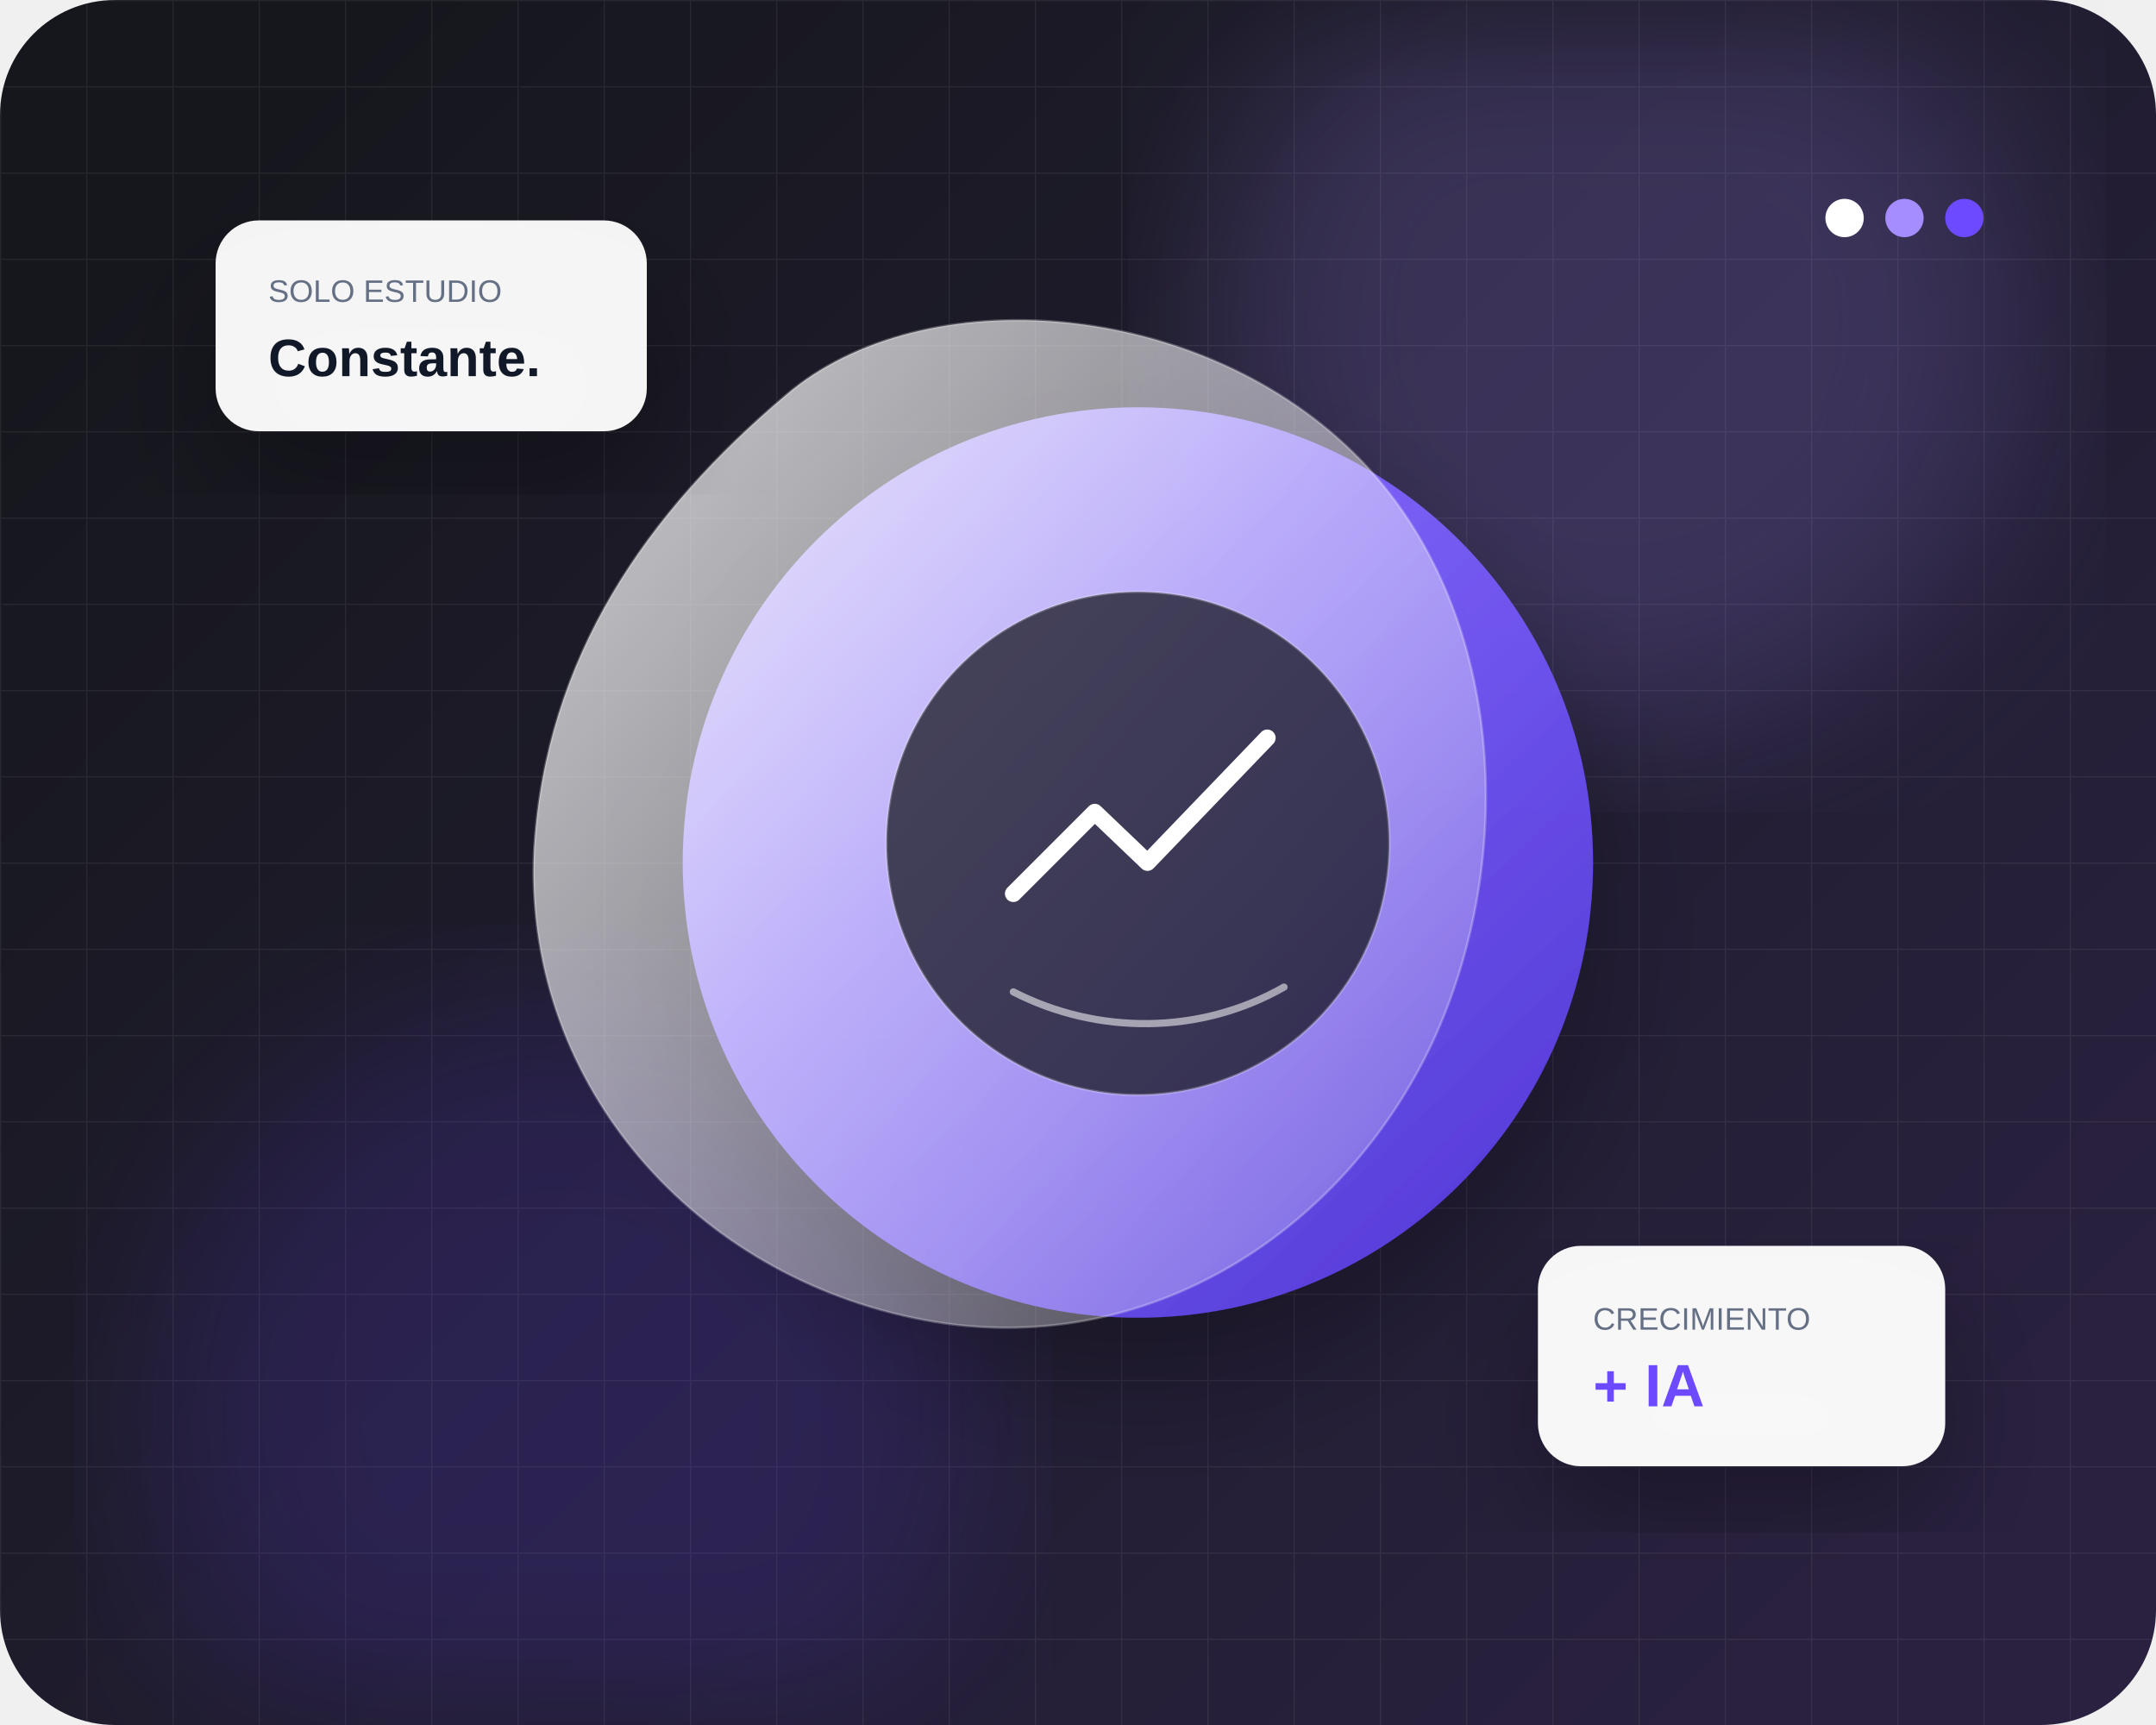
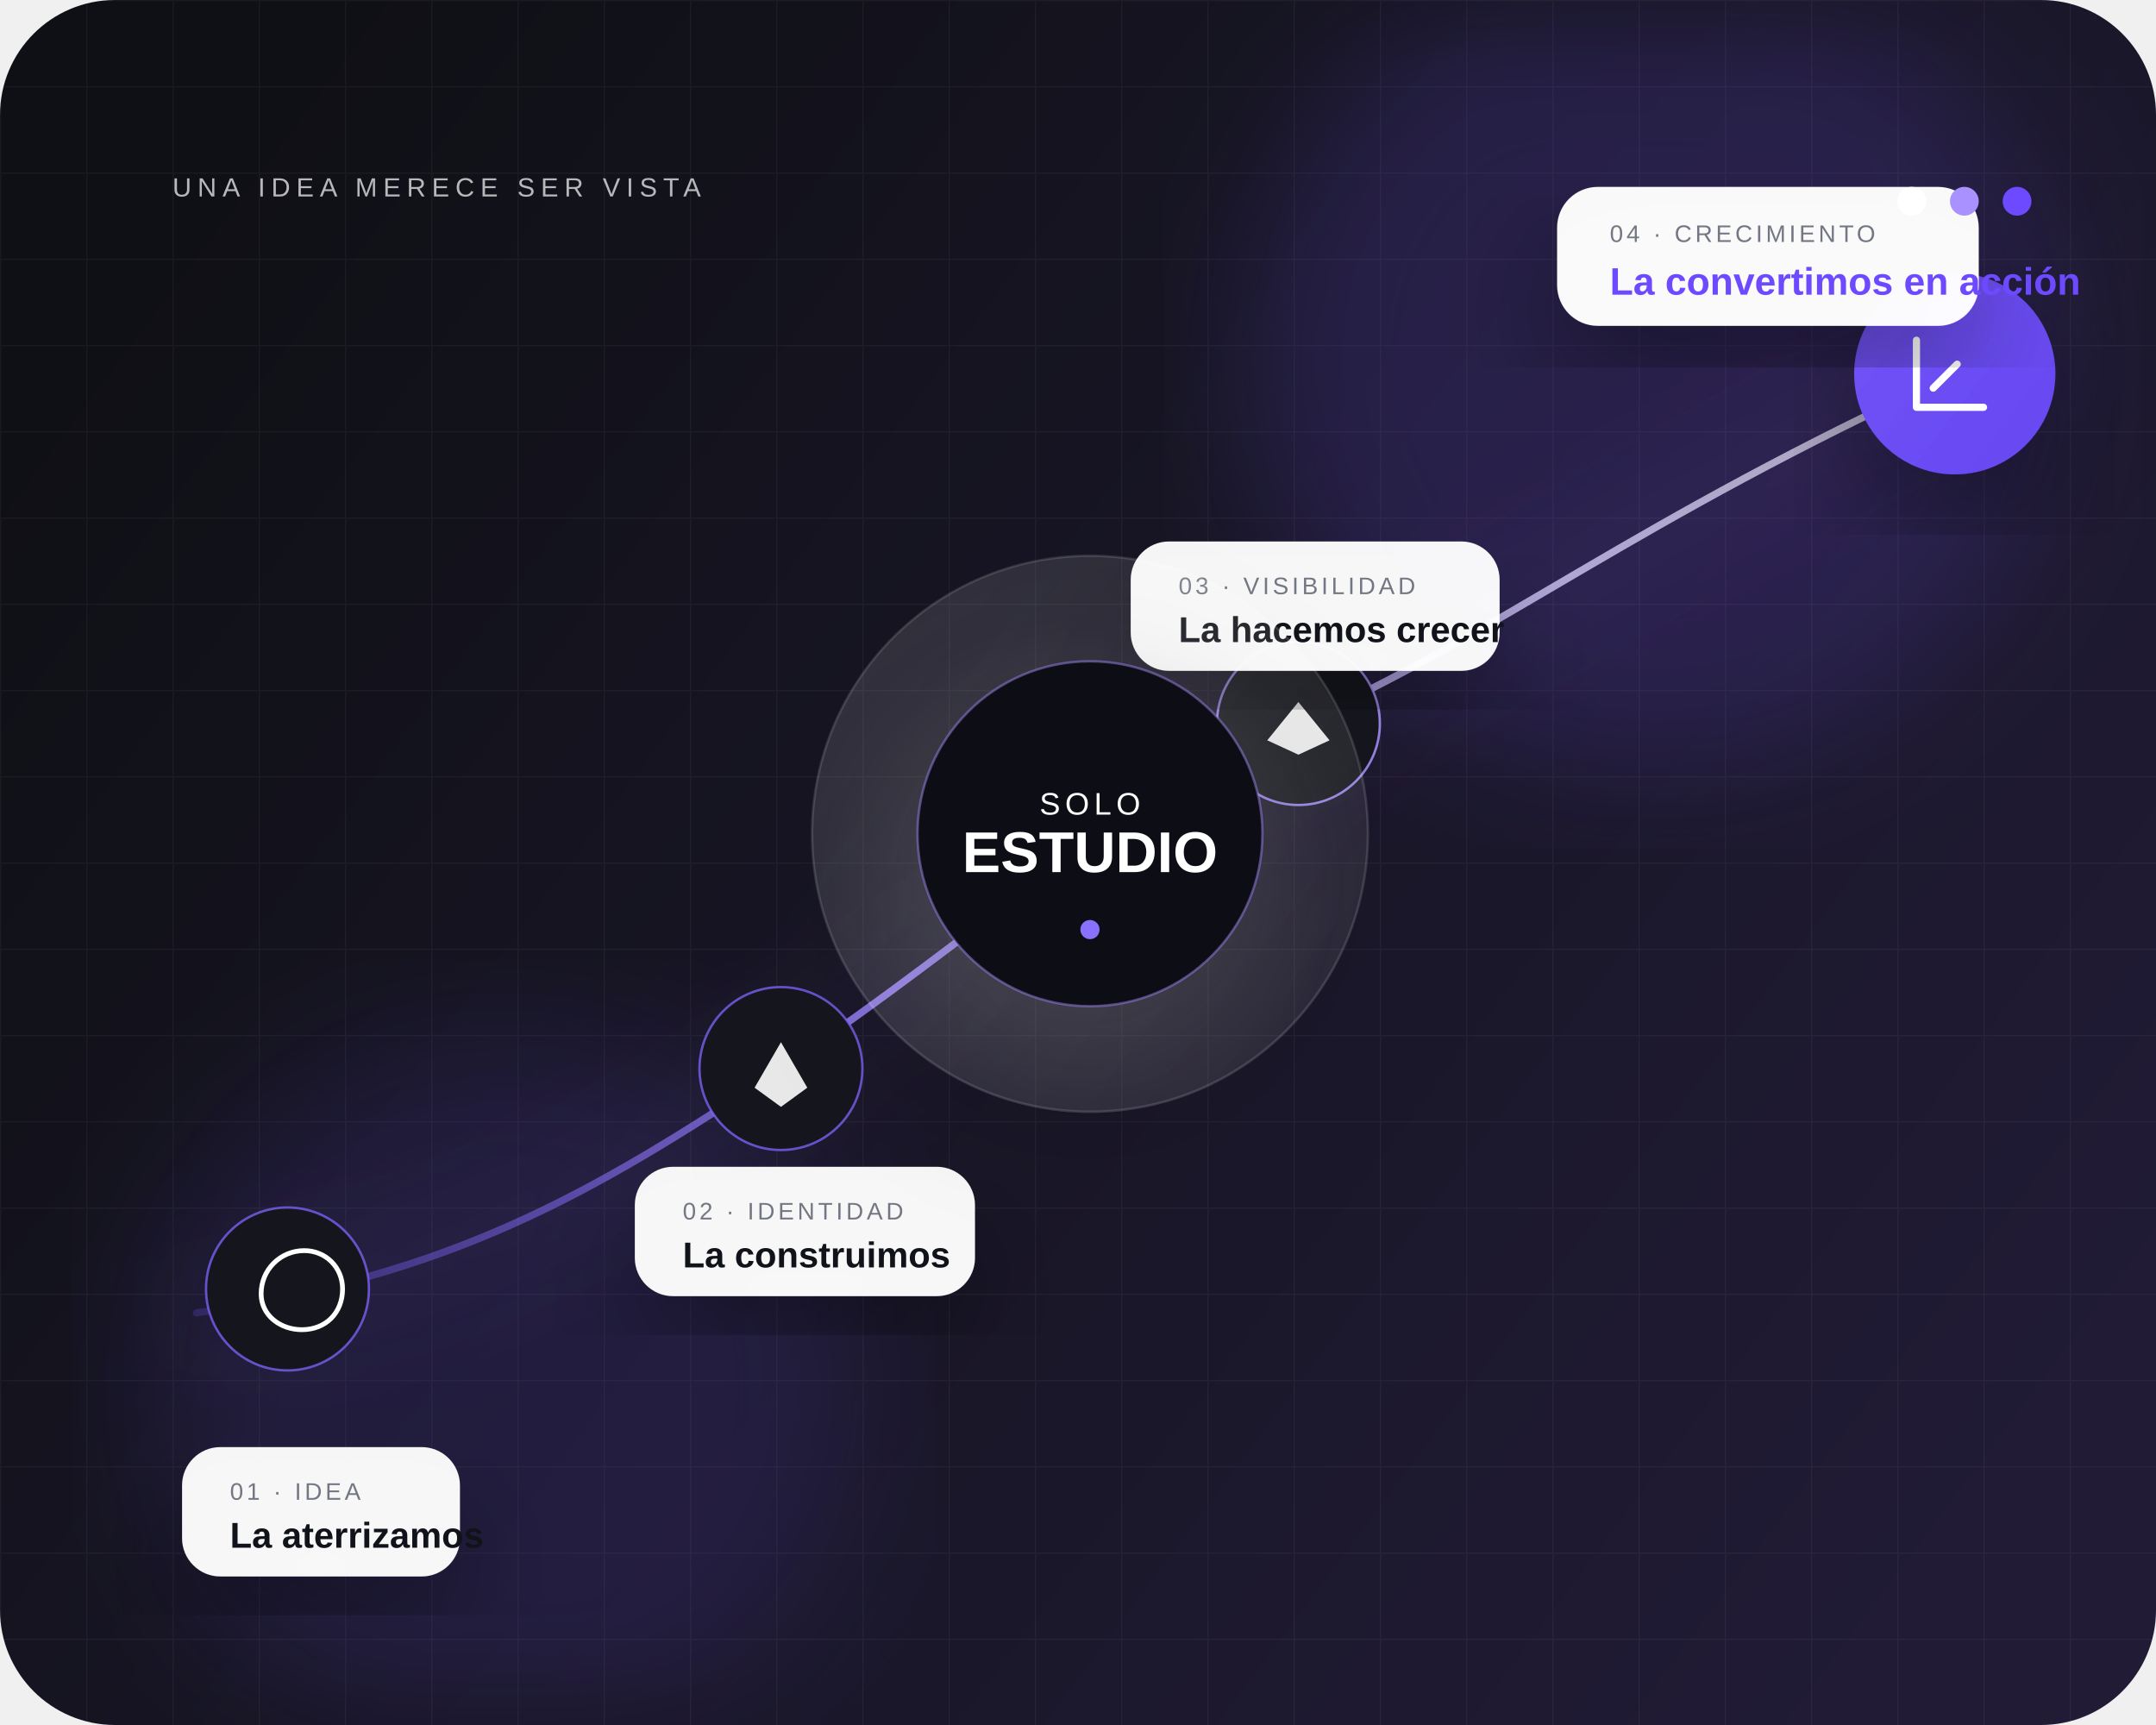
<svg xmlns="http://www.w3.org/2000/svg" viewBox="0 0 900 720" fill="none">
  <defs>
-     <linearGradient id="bg" x1="120" y1="40" x2="760" y2="680" gradientUnits="userSpaceOnUse">
-       <stop stop-color="#16171D" />
-       <stop offset="1" stop-color="#29213F" />
+     <linearGradient id="bg" x1="70" y1="80" x2="830" y2="650" gradientUnits="userSpaceOnUse">
+       <stop stop-color="#0F1015" />
+       <stop offset="1" stop-color="#211B36" />
    </linearGradient>
-     <linearGradient id="orb" x1="160" y1="100" x2="650" y2="610" gradientUnits="userSpaceOnUse">
-       <stop stop-color="#D7CCFF" />
-       <stop offset=".48" stop-color="#8064FF" />
-       <stop offset="1" stop-color="#4C32D8" />
+     <linearGradient id="violet" x1="120" y1="120" x2="760" y2="610" gradientUnits="userSpaceOnUse">
+       <stop stop-color="#CFC4FF" />
+       <stop offset=".45" stop-color="#8064FF" />
+       <stop offset="1" stop-color="#5635E8" />
    </linearGradient>
-     <linearGradient id="glass" x1="180" y1="150" x2="690" y2="560" gradientUnits="userSpaceOnUse">
-       <stop stop-color="#FFF" stop-opacity=".82" />
-       <stop offset="1" stop-color="#FFF" stop-opacity=".1" />
+     <linearGradient id="soft" x1="180" y1="160" x2="690" y2="550" gradientUnits="userSpaceOnUse">
+       <stop stop-color="#FFFFFF" stop-opacity=".16" />
+       <stop offset="1" stop-color="#FFFFFF" stop-opacity=".02" />
    </linearGradient>
-     <filter id="blur">
-       <feGaussianBlur stdDeviation="38" />
+     <linearGradient id="line" x1="80" y1="610" x2="820" y2="170" gradientUnits="userSpaceOnUse">
+       <stop stop-color="#7155FF" stop-opacity=".15" />
+       <stop offset=".5" stop-color="#A992FF" />
+       <stop offset="1" stop-color="#FFFFFF" stop-opacity=".6" />
+     </linearGradient>
+     <filter id="glow">
+       <feGaussianBlur stdDeviation="28" />
    </filter>
    <filter id="shadow" x="-30%" y="-30%" width="160%" height="160%">
-       <feDropShadow dx="0" dy="25" stdDeviation="25" flood-color="#000" flood-opacity=".28" />
+       <feDropShadow dx="0" dy="22" stdDeviation="24" flood-color="#000" flood-opacity=".35" />
    </filter>
    <pattern id="grid" width="36" height="36" patternUnits="userSpaceOnUse">
-       <path d="M36 0H0V36" stroke="#FFF" stroke-opacity=".07" />
+       <path d="M36 0H0V36" stroke="#FFF" stroke-opacity=".045" />
    </pattern>
  </defs>
  <rect width="900" height="720" rx="48" fill="url(#bg)" />
  <rect width="900" height="720" rx="48" fill="url(#grid)" />
-   <circle cx="675" cy="135" r="170" fill="#A58CFF" opacity=".2" filter="url(#blur)" />
-   <circle cx="235" cy="590" r="170" fill="#5D3EE8" opacity=".18" filter="url(#blur)" />
-   <circle cx="475" cy="360" r="190" fill="url(#orb)" opacity=".95" filter="url(#shadow)" />
-   <path d="M328 165C385 116 502 124 568 192C628 254 634 357 598 435C560 516 475 570 381 550C286 530 218 449 223 354C228 274 270 214 328 165Z" fill="url(#glass)" stroke="#FFF" stroke-opacity=".25" />
-   <circle cx="475" cy="352" r="105" fill="#11131A" fill-opacity=".72" stroke="#FFF" stroke-opacity=".24" />
-   <path d="M423 373L457 339L479 360L529 308" stroke="#FFF" stroke-width="7" stroke-linecap="round" stroke-linejoin="round" />
-   <path d="M423 414C458 432 501 432 536 412" stroke="#FFF" stroke-opacity=".55" stroke-width="3" stroke-linecap="round" />
-   <rect x="90" y="92" width="180" height="88" rx="18" fill="#FFF" fill-opacity=".95" filter="url(#shadow)" />
-   <text x="112" y="126" fill="#667085" font-family="Arial,sans-serif" font-size="13">SOLO ESTUDIO</text>
-   <text x="112" y="157" fill="#111827" font-family="Arial,sans-serif" font-size="22" font-weight="700">Constante.</text>
-   <rect x="642" y="520" width="170" height="92" rx="18" fill="#FFF" fill-opacity=".96" filter="url(#shadow)" />
-   <text x="665" y="555" fill="#667085" font-family="Arial,sans-serif" font-size="13">CRECIMIENTO</text>
-   <text x="665" y="587" fill="#6D4AFF" font-family="Arial,sans-serif" font-size="25" font-weight="700">+ IA</text>
-   <circle cx="770" cy="91" r="8" fill="#FFF" />
-   <circle cx="795" cy="91" r="8" fill="#A58CFF" />
-   <circle cx="820" cy="91" r="8" fill="#6D4AFF" />
+   <circle cx="690" cy="150" r="170" fill="#7657FF" opacity=".16" filter="url(#glow)" />
+   <circle cx="210" cy="580" r="150" fill="#7657FF" opacity=".12" filter="url(#glow)" />
+   <path d="M82 548 C188 532 245 500 326 446 C414 387 458 340 542 302 C627 264 681 218 816 156" stroke="url(#line)" stroke-width="3" stroke-linecap="round" />
+   <path d="M82 548 C188 532 245 500 326 446 C414 387 458 340 542 302 C627 264 681 218 816 156" stroke="#9A84FF" stroke-opacity=".12" stroke-width="18" stroke-linecap="round" filter="url(#glow)" />
+   <circle cx="120" cy="538" r="34" fill="#15161D" stroke="#8064FF" stroke-opacity=".75" />
+   <circle cx="326" cy="446" r="34" fill="#15161D" stroke="#8064FF" stroke-opacity=".75" />
+   <circle cx="542" cy="302" r="34" fill="#15161D" stroke="#A992FF" stroke-opacity=".85" />
+   <circle cx="816" cy="156" r="42" fill="url(#violet)" filter="url(#shadow)" />
+   <path d="M109 540C109 530 117 522 127 522C136 522 143 529 143 538C143 548 136 555 126 555C117 555 109 549 109 540Z" stroke="#FFF" stroke-width="2" />
+   <path d="M315 454L326 435L337 454L326 462Z" fill="#FFF" fill-opacity=".9" />
+   <path d="M529 309L542 293L555 309L542 315Z" fill="#FFF" fill-opacity=".9" />
+   <path d="M800 170V142M800 170H828M807 162L817 152" stroke="#FFF" stroke-width="3" stroke-linecap="round" stroke-linejoin="round" />
+   <rect x="76" y="604" width="116" height="54" rx="16" fill="#FFF" fill-opacity=".96" filter="url(#shadow)" />
+   <text x="96" y="626" fill="#737783" font-family="Arial,sans-serif" font-size="10" letter-spacing="1.4">01 · IDEA</text>
+   <text x="96" y="646" fill="#11131A" font-family="Arial,sans-serif" font-size="15" font-weight="700">La aterrizamos</text>
+   <rect x="265" y="487" width="142" height="54" rx="16" fill="#FFF" fill-opacity=".96" filter="url(#shadow)" />
+   <text x="285" y="509" fill="#737783" font-family="Arial,sans-serif" font-size="10" letter-spacing="1.4">02 · IDENTIDAD</text>
+   <text x="285" y="529" fill="#11131A" font-family="Arial,sans-serif" font-size="15" font-weight="700">La construimos</text>
+   <rect x="472" y="226" width="154" height="54" rx="16" fill="#FFF" fill-opacity=".96" filter="url(#shadow)" />
+   <text x="492" y="248" fill="#737783" font-family="Arial,sans-serif" font-size="10" letter-spacing="1.4">03 · VISIBILIDAD</text>
+   <text x="492" y="268" fill="#11131A" font-family="Arial,sans-serif" font-size="15" font-weight="700">La hacemos crecer</text>
+   <rect x="650" y="78" width="176" height="58" rx="17" fill="#FFF" fill-opacity=".97" filter="url(#shadow)" />
+   <text x="672" y="101" fill="#737783" font-family="Arial,sans-serif" font-size="10" letter-spacing="1.4">04 · CRECIMIENTO</text>
+   <text x="672" y="123" fill="#6D4AFF" font-family="Arial,sans-serif" font-size="16" font-weight="700">La convertimos en acción</text>
+   <g filter="url(#shadow)">
+     <circle cx="455" cy="348" r="116" fill="url(#soft)" stroke="#FFF" stroke-opacity=".13" />
+     <circle cx="455" cy="348" r="72" fill="#101116" stroke="#A992FF" stroke-opacity=".45" />
+     <text x="455" y="340" text-anchor="middle" fill="#FFF" font-family="Arial,sans-serif" font-size="13" letter-spacing="2">SOLO</text>
+     <text x="455" y="364" text-anchor="middle" fill="#FFF" font-family="Arial,sans-serif" font-size="24" font-weight="700">ESTUDIO</text>
+     <circle cx="455" cy="388" r="4" fill="#8A70FF" />
+   </g>
+   <text x="72" y="82" fill="#FFF" font-family="Arial,sans-serif" font-size="11" letter-spacing="2.5" opacity=".7">UNA IDEA MERECE SER VISTA</text>
+   <circle cx="798" cy="84" r="6" fill="#FFF" />
+   <circle cx="820" cy="84" r="6" fill="#A992FF" />
+   <circle cx="842" cy="84" r="6" fill="#6D4AFF" />
</svg>
